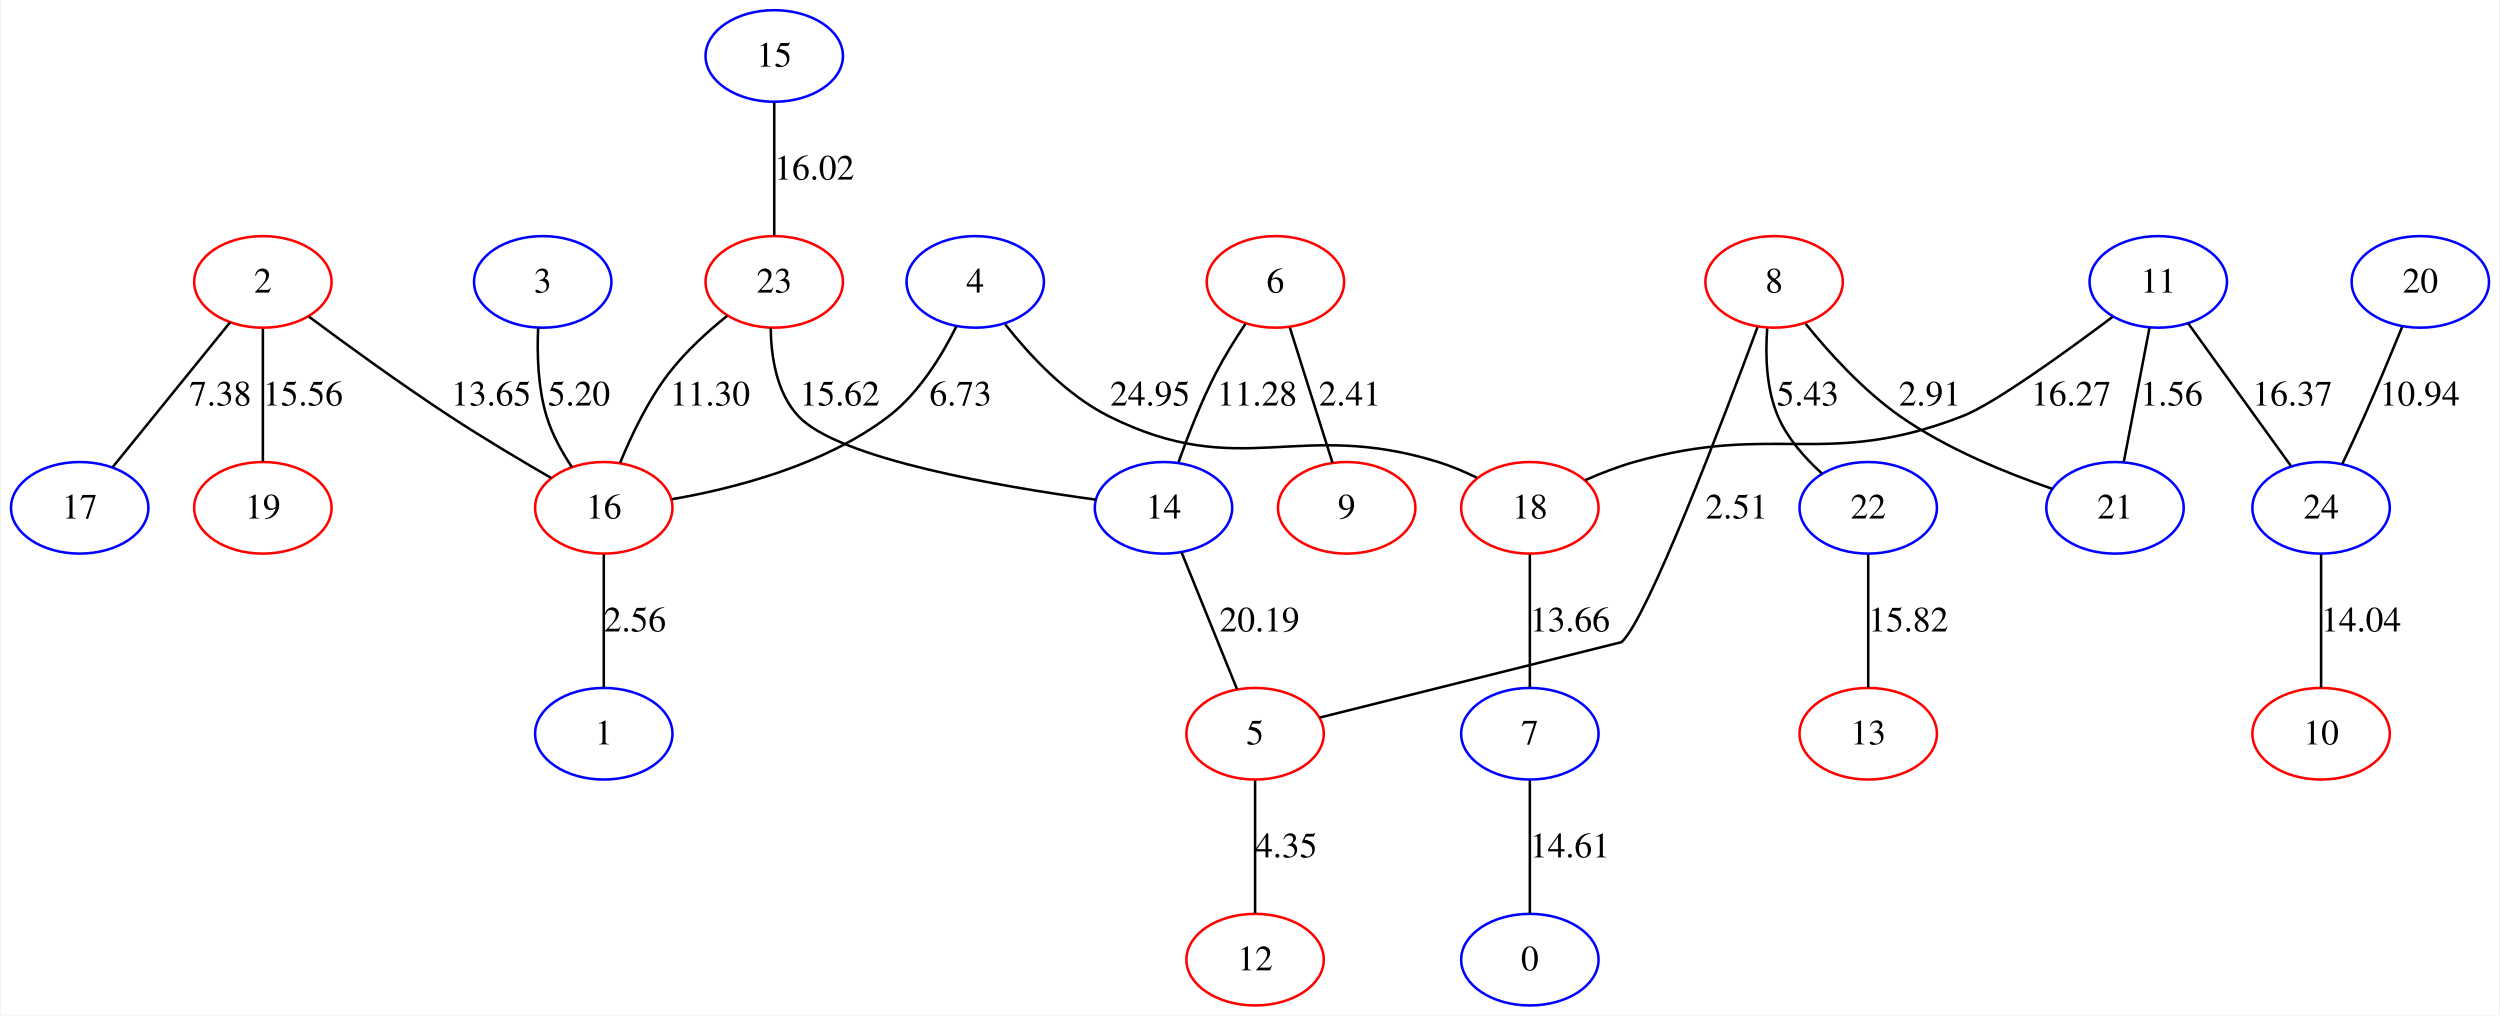
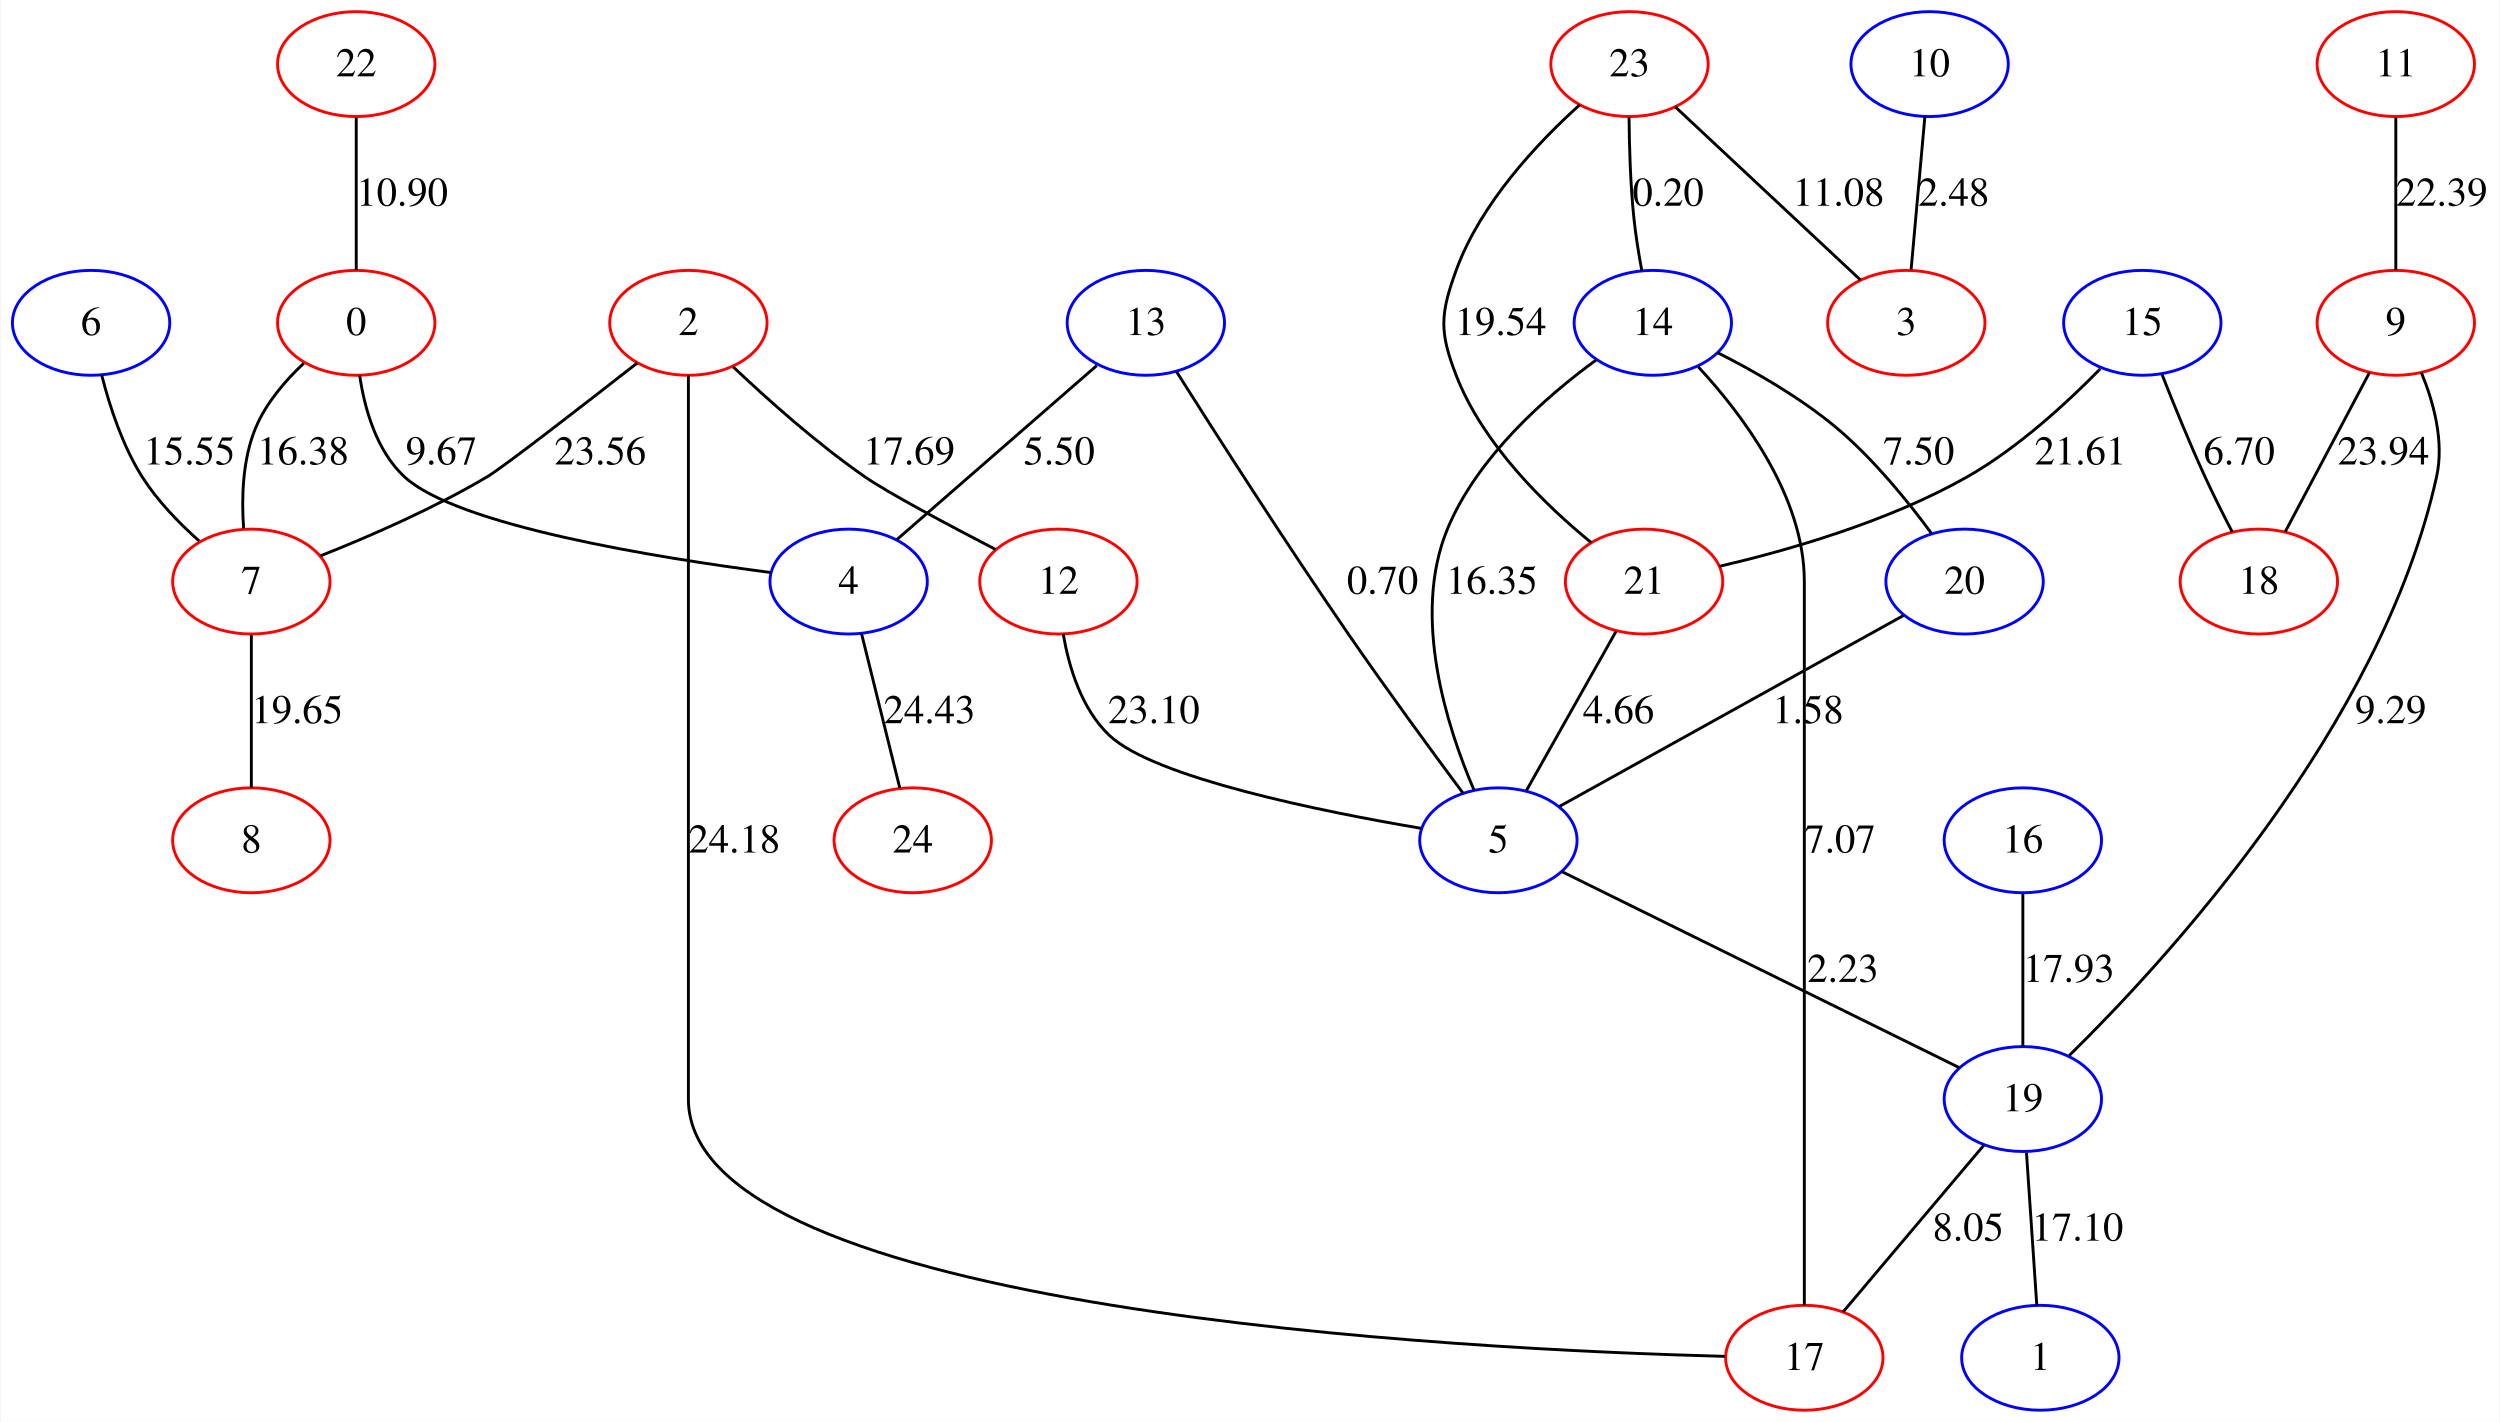
- <svg xmlns="http://www.w3.org/2000/svg" width="1920px" height="780px" viewBox="0.00 0.00 982.00 399.20">
-   <g id="graph0" class="graph" transform="scale(1.0 1.0) rotate(0) translate(4 395.2)">
-     <polygon fill="#ffffff" stroke="transparent" points="-4,4 -4,-395.2 978,-395.2 978,4 -4,4" />
+ <svg xmlns="http://www.w3.org/2000/svg" width="1920px" height="1092px" viewBox="0.00 0.00 857.50 488.00">
+   <g id="graph0" class="graph" transform="scale(1.0 1.0) rotate(0) translate(4 484)">
+     <polygon fill="#ffffff" stroke="transparent" points="-4,4 -4,-484 853.5,-484 853.5,4 -4,4" />
    <g id="node1" class="node">
-       <ellipse fill="none" stroke="#0000ff" cx="730" cy="-195.6" rx="27" ry="18" />
-       <text text-anchor="middle" x="730" y="-191.4" font-family="Times,serif" font-size="14.00" fill="#000000">22</text>
+       <ellipse fill="none" stroke="#ff0000" cx="118" cy="-462" rx="27" ry="18" />
+       <text text-anchor="middle" x="118" y="-457.8" font-family="Times,serif" font-size="14.00" fill="#000000">22</text>
    </g>
    <g id="node2" class="node">
-       <ellipse fill="none" stroke="#ff0000" cx="730" cy="-106.8" rx="27" ry="18" />
-       <text text-anchor="middle" x="730" y="-102.6" font-family="Times,serif" font-size="14.00" fill="#000000">13</text>
+       <ellipse fill="none" stroke="#ff0000" cx="118" cy="-373.2" rx="27" ry="18" />
+       <text text-anchor="middle" x="118" y="-369" font-family="Times,serif" font-size="14.00" fill="#000000">0</text>
    </g>
    <g id="edge1" class="edge">
-       <path fill="none" stroke="#000000" d="M730,-177.201C730,-161.859 730,-140.122 730,-124.872" />
-       <text text-anchor="middle" x="745.75" y="-147" font-family="Times,serif" font-size="14.00" fill="#000000">15.82</text>
+       <path fill="none" stroke="#000000" d="M118,-443.601C118,-428.259 118,-406.522 118,-391.272" />
+       <text text-anchor="middle" x="133.75" y="-413.4" font-family="Times,serif" font-size="14.00" fill="#000000">10.90</text>
    </g>
    <g id="node3" class="node">
-       <ellipse fill="none" stroke="#ff0000" cx="300" cy="-284.4" rx="27" ry="18" />
-       <text text-anchor="middle" x="300" y="-280.2" font-family="Times,serif" font-size="14.00" fill="#000000">23</text>
+       <ellipse fill="none" stroke="#ff0000" cx="82" cy="-284.4" rx="27" ry="18" />
+       <text text-anchor="middle" x="82" y="-280.2" font-family="Times,serif" font-size="14.00" fill="#000000">7</text>
+     </g>
+     <g id="edge2" class="edge">
+       <path fill="none" stroke="#000000" d="M99.994,-359.324C93.565,-353.292 87.042,-345.665 83.5,-337.2 78.969,-326.372 78.594,-313.171 79.352,-302.679" />
+       <text text-anchor="middle" x="99.75" y="-324.6" font-family="Times,serif" font-size="14.00" fill="#000000">16.38</text>
+     </g>
+     <g id="node5" class="node">
+       <ellipse fill="none" stroke="#0000ff" cx="287" cy="-284.4" rx="27" ry="18" />
+       <text text-anchor="middle" x="287" y="-280.2" font-family="Times,serif" font-size="14.00" fill="#000000">4</text>
+     </g>
+     <g id="edge3" class="edge">
+       <path fill="none" stroke="#000000" d="M119.177,-355.14C120.883,-343.647 124.942,-329.302 134.5,-320.4 152.565,-303.575 221.67,-292.512 260.361,-287.497" />
+       <text text-anchor="middle" x="147.25" y="-324.6" font-family="Times,serif" font-size="14.00" fill="#000000">9.67</text>
    </g>
    <g id="node4" class="node">
-       <ellipse fill="none" stroke="#ff0000" cx="233" cy="-195.6" rx="27" ry="18" />
-       <text text-anchor="middle" x="233" y="-191.4" font-family="Times,serif" font-size="14.00" fill="#000000">16</text>
-     </g>
-     <g id="edge2" class="edge">
-       <path fill="none" stroke="#000000" d="M281.541,-271.096C273.746,-264.835 264.991,-256.884 258.5,-248.4 250.335,-237.728 243.81,-224.024 239.406,-213.251" />
-       <text text-anchor="middle" x="274.75" y="-235.8" font-family="Times,serif" font-size="14.00" fill="#000000">11.30</text>
+       <ellipse fill="none" stroke="#ff0000" cx="82" cy="-195.6" rx="27" ry="18" />
+       <text text-anchor="middle" x="82" y="-191.4" font-family="Times,serif" font-size="14.00" fill="#000000">8</text>
+     </g>
+     <g id="edge4" class="edge">
+       <path fill="none" stroke="#000000" d="M82,-266.001C82,-250.659 82,-228.922 82,-213.672" />
+       <text text-anchor="middle" x="97.75" y="-235.8" font-family="Times,serif" font-size="14.00" fill="#000000">19.65</text>
    </g>
    <g id="node6" class="node">
-       <ellipse fill="none" stroke="#0000ff" cx="453" cy="-195.6" rx="27" ry="18" />
-       <text text-anchor="middle" x="453" y="-191.4" font-family="Times,serif" font-size="14.00" fill="#000000">14</text>
-     </g>
-     <g id="edge3" class="edge">
-       <path fill="none" stroke="#000000" d="M298.607,-266.321C298.743,-254.968 300.915,-240.787 309.5,-231.6 325.239,-214.756 389.457,-203.834 426.432,-198.811" />
-       <text text-anchor="middle" x="325.75" y="-235.8" font-family="Times,serif" font-size="14.00" fill="#000000">15.62</text>
-     </g>
-     <g id="node5" class="node">
-       <ellipse fill="none" stroke="#0000ff" cx="233" cy="-106.8" rx="27" ry="18" />
-       <text text-anchor="middle" x="233" y="-102.6" font-family="Times,serif" font-size="14.00" fill="#000000">1</text>
-     </g>
-     <g id="edge4" class="edge">
-       <path fill="none" stroke="#000000" d="M233,-177.201C233,-161.859 233,-140.122 233,-124.872" />
-       <text text-anchor="middle" x="245.25" y="-147" font-family="Times,serif" font-size="14.00" fill="#000000">2.56</text>
+       <ellipse fill="none" stroke="#ff0000" cx="309" cy="-195.6" rx="27" ry="18" />
+       <text text-anchor="middle" x="309" y="-191.4" font-family="Times,serif" font-size="14.00" fill="#000000">24</text>
+     </g>
+     <g id="edge5" class="edge">
+       <path fill="none" stroke="#000000" d="M291.452,-266.43C295.269,-251.024 300.74,-228.942 304.555,-213.543" />
+       <text text-anchor="middle" x="314.75" y="-235.8" font-family="Times,serif" font-size="14.00" fill="#000000">24.43</text>
    </g>
    <g id="node7" class="node">
-       <ellipse fill="none" stroke="#ff0000" cx="489" cy="-106.8" rx="27" ry="18" />
-       <text text-anchor="middle" x="489" y="-102.6" font-family="Times,serif" font-size="14.00" fill="#000000">5</text>
-     </g>
-     <g id="edge5" class="edge">
-       <path fill="none" stroke="#000000" d="M460.112,-178.056C466.424,-162.488 475.596,-139.864 481.902,-124.308" />
-       <text text-anchor="middle" x="490.75" y="-147" font-family="Times,serif" font-size="14.00" fill="#000000">20.19</text>
+       <ellipse fill="none" stroke="#ff0000" cx="555" cy="-462" rx="27" ry="18" />
+       <text text-anchor="middle" x="555" y="-457.8" font-family="Times,serif" font-size="14.00" fill="#000000">23</text>
    </g>
    <g id="node8" class="node">
-       <ellipse fill="none" stroke="#ff0000" cx="489" cy="-18" rx="27" ry="18" />
-       <text text-anchor="middle" x="489" y="-13.8" font-family="Times,serif" font-size="14.00" fill="#000000">12</text>
+       <ellipse fill="none" stroke="#ff0000" cx="560" cy="-284.4" rx="27" ry="18" />
+       <text text-anchor="middle" x="560" y="-280.2" font-family="Times,serif" font-size="14.00" fill="#000000">21</text>
    </g>
    <g id="edge6" class="edge">
-       <path fill="none" stroke="#000000" d="M489,-88.401C489,-73.059 489,-51.322 489,-36.072" />
-       <text text-anchor="middle" x="501.25" y="-58.2" font-family="Times,serif" font-size="14.00" fill="#000000">4.35</text>
+       <path fill="none" stroke="#000000" d="M537.94,-448.048C523.521,-435.062 503.911,-414.281 495.5,-391.2 490.022,-376.167 489.723,-370.12 495.5,-355.2 504.746,-331.321 526.209,-310.551 541.845,-297.79" />
+       <text text-anchor="middle" x="510.75" y="-369" font-family="Times,serif" font-size="14.00" fill="#000000">19.54</text>
+     </g>
+     <g id="node13" class="node">
+       <ellipse fill="none" stroke="#ff0000" cx="650" cy="-373.2" rx="27" ry="18" />
+       <text text-anchor="middle" x="650" y="-369" font-family="Times,serif" font-size="14.00" fill="#000000">3</text>
+     </g>
+     <g id="edge7" class="edge">
+       <path fill="none" stroke="#000000" d="M570.687,-447.337C588.289,-430.883 616.678,-404.347 634.289,-387.885" />
+       <text text-anchor="middle" x="626.75" y="-413.4" font-family="Times,serif" font-size="14.00" fill="#000000">11.08</text>
+     </g>
+     <g id="node14" class="node">
+       <ellipse fill="none" stroke="#0000ff" cx="563" cy="-373.2" rx="27" ry="18" />
+       <text text-anchor="middle" x="563" y="-369" font-family="Times,serif" font-size="14.00" fill="#000000">14</text>
+     </g>
+     <g id="edge8" class="edge">
+       <path fill="none" stroke="#000000" d="M554.844,-443.872C554.924,-433.663 555.306,-420.693 556.5,-409.2 557.117,-403.262 558.157,-396.831 559.227,-391.07" />
+       <text text-anchor="middle" x="568.25" y="-413.4" font-family="Times,serif" font-size="14.00" fill="#000000">0.20</text>
    </g>
    <g id="node9" class="node">
-       <ellipse fill="none" stroke="#0000ff" cx="908" cy="-195.6" rx="27" ry="18" />
-       <text text-anchor="middle" x="908" y="-191.4" font-family="Times,serif" font-size="14.00" fill="#000000">24</text>
+       <ellipse fill="none" stroke="#0000ff" cx="510" cy="-195.6" rx="27" ry="18" />
+       <text text-anchor="middle" x="510" y="-191.4" font-family="Times,serif" font-size="14.00" fill="#000000">5</text>
+     </g>
+     <g id="edge9" class="edge">
+       <path fill="none" stroke="#000000" d="M550.36,-267.279C541.506,-251.554 528.455,-228.377 519.611,-212.669" />
+       <text text-anchor="middle" x="551.25" y="-235.8" font-family="Times,serif" font-size="14.00" fill="#000000">4.66</text>
    </g>
    <g id="node10" class="node">
-       <ellipse fill="none" stroke="#ff0000" cx="908" cy="-106.8" rx="27" ry="18" />
-       <text text-anchor="middle" x="908" y="-102.6" font-family="Times,serif" font-size="14.00" fill="#000000">10</text>
-     </g>
-     <g id="edge7" class="edge">
-       <path fill="none" stroke="#000000" d="M908,-177.201C908,-161.859 908,-140.122 908,-124.872" />
-       <text text-anchor="middle" x="923.75" y="-147" font-family="Times,serif" font-size="14.00" fill="#000000">14.04</text>
+       <ellipse fill="none" stroke="#0000ff" cx="690" cy="-106.8" rx="27" ry="18" />
+       <text text-anchor="middle" x="690" y="-102.6" font-family="Times,serif" font-size="14.00" fill="#000000">19</text>
+     </g>
+     <g id="edge10" class="edge">
+       <path fill="none" stroke="#000000" d="M531.712,-184.889C566.309,-167.821 633.566,-134.641 668.211,-117.549" />
+       <text text-anchor="middle" x="628.25" y="-147" font-family="Times,serif" font-size="14.00" fill="#000000">2.23</text>
    </g>
    <g id="node11" class="node">
-       <ellipse fill="none" stroke="#0000ff" cx="844" cy="-284.4" rx="27" ry="18" />
-       <text text-anchor="middle" x="844" y="-280.2" font-family="Times,serif" font-size="14.00" fill="#000000">11</text>
-     </g>
-     <g id="edge10" class="edge">
-       <path fill="none" stroke="#000000" d="M855.739,-268.113C867.214,-252.19 884.595,-228.074 896.119,-212.085" />
-       <text text-anchor="middle" x="896.75" y="-235.8" font-family="Times,serif" font-size="14.00" fill="#000000">16.37</text>
+       <ellipse fill="none" stroke="#0000ff" cx="696" cy="-18" rx="27" ry="18" />
+       <text text-anchor="middle" x="696" y="-13.8" font-family="Times,serif" font-size="14.00" fill="#000000">1</text>
+     </g>
+     <g id="edge11" class="edge">
+       <path fill="none" stroke="#000000" d="M691.243,-88.401C692.28,-73.059 693.749,-51.322 694.779,-36.072" />
+       <text text-anchor="middle" x="708.75" y="-58.2" font-family="Times,serif" font-size="14.00" fill="#000000">17.10</text>
    </g>
    <g id="node12" class="node">
-       <ellipse fill="none" stroke="#ff0000" cx="597" cy="-195.6" rx="27" ry="18" />
-       <text text-anchor="middle" x="597" y="-191.4" font-family="Times,serif" font-size="14.00" fill="#000000">18</text>
-     </g>
-     <g id="edge8" class="edge">
-       <path fill="none" stroke="#000000" d="M826.115,-270.705C807.508,-256.722 779.393,-236.405 767,-231.6 713.026,-210.674 693.695,-229.384 638,-213.6 631.568,-211.777 624.83,-209.148 618.718,-206.459" />
-       <text text-anchor="middle" x="809.75" y="-235.8" font-family="Times,serif" font-size="14.00" fill="#000000">16.27</text>
+       <ellipse fill="none" stroke="#ff0000" cx="615" cy="-18" rx="27" ry="18" />
+       <text text-anchor="middle" x="615" y="-13.8" font-family="Times,serif" font-size="14.00" fill="#000000">17</text>
+     </g>
+     <g id="edge12" class="edge">
+       <path fill="none" stroke="#000000" d="M676.591,-90.924C662.94,-74.761 641.902,-49.852 628.292,-33.738" />
+       <text text-anchor="middle" x="671.25" y="-58.2" font-family="Times,serif" font-size="14.00" fill="#000000">8.05</text>
+     </g>
+     <g id="edge14" class="edge">
+       <path fill="none" stroke="#000000" d="M543.53,-360.439C526.443,-347.964 502.763,-327.251 492.5,-302.4 480.164,-272.53 492.305,-234.587 501.6,-212.902" />
+       <text text-anchor="middle" x="507.75" y="-280.2" font-family="Times,serif" font-size="14.00" fill="#000000">16.35</text>
+     </g>
+     <g id="edge15" class="edge">
+       <path fill="none" stroke="#000000" d="M578.602,-358.087C593.919,-341.558 615,-313.521 615,-284.4 615,-284.4 615,-284.4 615,-106.8 615,-82.287 615,-53.969 615,-36.028" />
+       <text text-anchor="middle" x="627.25" y="-191.4" font-family="Times,serif" font-size="14.00" fill="#000000">7.07</text>
    </g>
    <g id="node15" class="node">
-       <ellipse fill="none" stroke="#0000ff" cx="827" cy="-195.6" rx="27" ry="18" />
-       <text text-anchor="middle" x="827" y="-191.4" font-family="Times,serif" font-size="14.00" fill="#000000">21</text>
-     </g>
-     <g id="edge9" class="edge">
-       <path fill="none" stroke="#000000" d="M840.56,-266.43C837.61,-251.024 833.383,-228.942 830.435,-213.543" />
-       <text text-anchor="middle" x="849.25" y="-235.8" font-family="Times,serif" font-size="14.00" fill="#000000">1.56</text>
-     </g>
-     <g id="node13" class="node">
-       <ellipse fill="none" stroke="#0000ff" cx="597" cy="-106.8" rx="27" ry="18" />
-       <text text-anchor="middle" x="597" y="-102.6" font-family="Times,serif" font-size="14.00" fill="#000000">7</text>
-     </g>
-     <g id="edge11" class="edge">
-       <path fill="none" stroke="#000000" d="M597,-177.201C597,-161.859 597,-140.122 597,-124.872" />
-       <text text-anchor="middle" x="612.75" y="-147" font-family="Times,serif" font-size="14.00" fill="#000000">13.66</text>
-     </g>
-     <g id="node14" class="node">
-       <ellipse fill="none" stroke="#0000ff" cx="597" cy="-18" rx="27" ry="18" />
-       <text text-anchor="middle" x="597" y="-13.8" font-family="Times,serif" font-size="14.00" fill="#000000">0</text>
-     </g>
-     <g id="edge12" class="edge">
-       <path fill="none" stroke="#000000" d="M597,-88.401C597,-73.059 597,-51.322 597,-36.072" />
-       <text text-anchor="middle" x="612.75" y="-58.2" font-family="Times,serif" font-size="14.00" fill="#000000">14.61</text>
+       <ellipse fill="none" stroke="#0000ff" cx="670" cy="-284.4" rx="27" ry="18" />
+       <text text-anchor="middle" x="670" y="-280.2" font-family="Times,serif" font-size="14.00" fill="#000000">20</text>
+     </g>
+     <g id="edge13" class="edge">
+       <path fill="none" stroke="#000000" d="M585.232,-362.969C597.892,-356.558 613.642,-347.558 626,-337.2 638.62,-326.622 650.42,-312.106 658.617,-300.97" />
+       <text text-anchor="middle" x="654.25" y="-324.6" font-family="Times,serif" font-size="14.00" fill="#000000">7.50</text>
+     </g>
+     <g id="edge16" class="edge">
+       <path fill="none" stroke="#000000" d="M649.083,-272.791C618.419,-255.773 561.589,-224.232 530.922,-207.212" />
+       <text text-anchor="middle" x="616.25" y="-235.8" font-family="Times,serif" font-size="14.00" fill="#000000">1.58</text>
    </g>
    <g id="node16" class="node">
-       <ellipse fill="none" stroke="#0000ff" cx="300" cy="-373.2" rx="27" ry="18" />
-       <text text-anchor="middle" x="300" y="-369" font-family="Times,serif" font-size="14.00" fill="#000000">15</text>
-     </g>
-     <g id="edge13" class="edge">
-       <path fill="none" stroke="#000000" d="M300,-354.801C300,-339.459 300,-317.722 300,-302.472" />
-       <text text-anchor="middle" x="315.75" y="-324.6" font-family="Times,serif" font-size="14.00" fill="#000000">16.02</text>
+       <ellipse fill="none" stroke="#0000ff" cx="658" cy="-462" rx="27" ry="18" />
+       <text text-anchor="middle" x="658" y="-457.8" font-family="Times,serif" font-size="14.00" fill="#000000">10</text>
+     </g>
+     <g id="edge17" class="edge">
+       <path fill="none" stroke="#000000" d="M656.381,-444.03C655.002,-428.725 653.03,-406.832 651.644,-391.448" />
+       <text text-anchor="middle" x="666.25" y="-413.4" font-family="Times,serif" font-size="14.00" fill="#000000">2.48</text>
    </g>
    <g id="node17" class="node">
-       <ellipse fill="none" stroke="#0000ff" cx="27" cy="-195.6" rx="27" ry="18" />
-       <text text-anchor="middle" x="27" y="-191.4" font-family="Times,serif" font-size="14.00" fill="#000000">17</text>
+       <ellipse fill="none" stroke="#ff0000" cx="818" cy="-462" rx="27" ry="18" />
+       <text text-anchor="middle" x="818" y="-457.8" font-family="Times,serif" font-size="14.00" fill="#000000">11</text>
    </g>
    <g id="node18" class="node">
-       <ellipse fill="none" stroke="#ff0000" cx="99" cy="-195.6" rx="27" ry="18" />
-       <text text-anchor="middle" x="99" y="-191.4" font-family="Times,serif" font-size="14.00" fill="#000000">19</text>
+       <ellipse fill="none" stroke="#ff0000" cx="818" cy="-373.2" rx="27" ry="18" />
+       <text text-anchor="middle" x="818" y="-369" font-family="Times,serif" font-size="14.00" fill="#000000">9</text>
+     </g>
+     <g id="edge18" class="edge">
+       <path fill="none" stroke="#000000" d="M818,-443.601C818,-428.259 818,-406.522 818,-391.272" />
+       <text text-anchor="middle" x="833.75" y="-413.4" font-family="Times,serif" font-size="14.00" fill="#000000">22.39</text>
+     </g>
+     <g id="edge20" class="edge">
+       <path fill="none" stroke="#000000" d="M826.763,-356.169C831,-345.868 834.652,-332.44 832,-320.4 813.083,-234.512 738.838,-154.014 705.893,-121.709" />
+       <text text-anchor="middle" x="816.25" y="-235.8" font-family="Times,serif" font-size="14.00" fill="#000000">9.29</text>
    </g>
    <g id="node19" class="node">
-       <ellipse fill="none" stroke="#ff0000" cx="99" cy="-284.4" rx="27" ry="18" />
-       <text text-anchor="middle" x="99" y="-280.2" font-family="Times,serif" font-size="14.00" fill="#000000">2</text>
-     </g>
-     <g id="edge14" class="edge">
-       <path fill="none" stroke="#000000" d="M117.12,-270.717C131.812,-259.786 153.179,-244.255 172.5,-231.6 185.485,-223.095 200.476,-214.169 212.287,-207.332" />
-       <text text-anchor="middle" x="188.75" y="-235.8" font-family="Times,serif" font-size="14.00" fill="#000000">13.65</text>
-     </g>
-     <g id="edge15" class="edge">
-       <path fill="none" stroke="#000000" d="M86.128,-268.524C73.103,-252.461 53.075,-227.759 40.004,-211.638" />
-       <text text-anchor="middle" x="82.25" y="-235.8" font-family="Times,serif" font-size="14.00" fill="#000000">7.38</text>
-     </g>
-     <g id="edge16" class="edge">
-       <path fill="none" stroke="#000000" d="M99,-266.001C99,-250.659 99,-228.922 99,-213.672" />
-       <text text-anchor="middle" x="114.75" y="-235.8" font-family="Times,serif" font-size="14.00" fill="#000000">15.56</text>
+       <ellipse fill="none" stroke="#ff0000" cx="771" cy="-284.4" rx="27" ry="18" />
+       <text text-anchor="middle" x="771" y="-280.2" font-family="Times,serif" font-size="14.00" fill="#000000">18</text>
+     </g>
+     <g id="edge19" class="edge">
+       <path fill="none" stroke="#000000" d="M808.938,-356.079C800.615,-340.354 788.348,-317.177 780.034,-301.469" />
+       <text text-anchor="middle" x="813.75" y="-324.6" font-family="Times,serif" font-size="14.00" fill="#000000">23.94</text>
    </g>
    <g id="node20" class="node">
-       <ellipse fill="none" stroke="#0000ff" cx="209" cy="-284.4" rx="27" ry="18" />
-       <text text-anchor="middle" x="209" y="-280.2" font-family="Times,serif" font-size="14.00" fill="#000000">3</text>
-     </g>
-     <g id="edge17" class="edge">
-       <path fill="none" stroke="#000000" d="M207.203,-266.427C206.729,-256.036 207.104,-242.836 210.5,-231.6 212.632,-224.545 216.532,-217.508 220.493,-211.553" />
-       <text text-anchor="middle" x="223.25" y="-235.8" font-family="Times,serif" font-size="14.00" fill="#000000">5.20</text>
+       <ellipse fill="none" stroke="#ff0000" cx="359" cy="-284.4" rx="27" ry="18" />
+       <text text-anchor="middle" x="359" y="-280.2" font-family="Times,serif" font-size="14.00" fill="#000000">12</text>
+     </g>
+     <g id="edge21" class="edge">
+       <path fill="none" stroke="#000000" d="M360.638,-266.418C362.612,-254.958 366.954,-240.62 376.5,-231.6 391.854,-217.092 449.196,-205.517 483.535,-199.699" />
+       <text text-anchor="middle" x="391.75" y="-235.8" font-family="Times,serif" font-size="14.00" fill="#000000">23.10</text>
    </g>
    <g id="node21" class="node">
-       <ellipse fill="none" stroke="#0000ff" cx="379" cy="-284.4" rx="27" ry="18" />
-       <text text-anchor="middle" x="379" y="-280.2" font-family="Times,serif" font-size="14.00" fill="#000000">4</text>
-     </g>
-     <g id="edge18" class="edge">
-       <path fill="none" stroke="#000000" d="M371.594,-266.928C365.881,-255.391 356.933,-240.763 345,-231.6 319.891,-212.319 284.129,-203.189 259.819,-198.986" />
-       <text text-anchor="middle" x="373.25" y="-235.8" font-family="Times,serif" font-size="14.00" fill="#000000">6.73</text>
-     </g>
-     <g id="edge19" class="edge">
-       <path fill="none" stroke="#000000" d="M390.791,-267.7C400.317,-255.584 414.847,-239.917 431.5,-231.6 483.486,-205.637 505.502,-230.821 561,-213.6 566.072,-212.026 571.306,-209.8 576.157,-207.448" />
-       <text text-anchor="middle" x="447.75" y="-235.8" font-family="Times,serif" font-size="14.00" fill="#000000">24.95</text>
+       <ellipse fill="none" stroke="#0000ff" cx="389" cy="-373.2" rx="27" ry="18" />
+       <text text-anchor="middle" x="389" y="-369" font-family="Times,serif" font-size="14.00" fill="#000000">13</text>
+     </g>
+     <g id="edge22" class="edge">
+       <path fill="none" stroke="#000000" d="M372.157,-358.536C353.145,-341.985 322.412,-315.229 303.53,-298.791" />
+       <text text-anchor="middle" x="359.25" y="-324.6" font-family="Times,serif" font-size="14.00" fill="#000000">5.50</text>
+     </g>
+     <g id="edge23" class="edge">
+       <path fill="none" stroke="#000000" d="M399.569,-356.373C412.968,-335.179 436.925,-297.742 458.5,-266.4 471.6,-247.37 487.3,-225.978 497.893,-211.738" />
+       <text text-anchor="middle" x="470.25" y="-280.2" font-family="Times,serif" font-size="14.00" fill="#000000">0.70</text>
    </g>
    <g id="node22" class="node">
-       <ellipse fill="none" stroke="#ff0000" cx="497" cy="-284.4" rx="27" ry="18" />
-       <text text-anchor="middle" x="497" y="-280.2" font-family="Times,serif" font-size="14.00" fill="#000000">6</text>
-     </g>
-     <g id="edge20" class="edge">
-       <path fill="none" stroke="#000000" d="M485.254,-267.985C481.241,-261.985 476.909,-255.04 473.5,-248.4 467.751,-237.203 462.626,-224.003 458.938,-213.602" />
-       <text text-anchor="middle" x="489.75" y="-235.8" font-family="Times,serif" font-size="14.00" fill="#000000">11.28</text>
+       <ellipse fill="none" stroke="#0000ff" cx="731" cy="-373.2" rx="27" ry="18" />
+       <text text-anchor="middle" x="731" y="-369" font-family="Times,serif" font-size="14.00" fill="#000000">15</text>
+     </g>
+     <g id="edge24" class="edge">
+       <path fill="none" stroke="#000000" d="M716.566,-357.402C705.177,-345.757 688.363,-330.287 671,-320.4 643.889,-304.962 609.227,-295.07 585.91,-289.639" />
+       <text text-anchor="middle" x="709.75" y="-324.6" font-family="Times,serif" font-size="14.00" fill="#000000">21.61</text>
+     </g>
+     <g id="edge25" class="edge">
+       <path fill="none" stroke="#000000" d="M737.783,-355.434C741.836,-345.112 747.211,-331.912 752.5,-320.4 755.375,-314.142 758.76,-307.4 761.843,-301.461" />
+       <text text-anchor="middle" x="764.25" y="-324.6" font-family="Times,serif" font-size="14.00" fill="#000000">6.70</text>
    </g>
    <g id="node23" class="node">
-       <ellipse fill="none" stroke="#ff0000" cx="525" cy="-195.6" rx="27" ry="18" />
-       <text text-anchor="middle" x="525" y="-191.4" font-family="Times,serif" font-size="14.00" fill="#000000">9</text>
-     </g>
-     <g id="edge21" class="edge">
-       <path fill="none" stroke="#000000" d="M502.666,-266.43C507.556,-250.922 514.578,-228.651 519.438,-213.24" />
-       <text text-anchor="middle" x="526.25" y="-235.8" font-family="Times,serif" font-size="14.00" fill="#000000">2.41</text>
+       <ellipse fill="none" stroke="#0000ff" cx="690" cy="-195.6" rx="27" ry="18" />
+       <text text-anchor="middle" x="690" y="-191.4" font-family="Times,serif" font-size="14.00" fill="#000000">16</text>
+     </g>
+     <g id="edge26" class="edge">
+       <path fill="none" stroke="#000000" d="M690,-177.201C690,-161.859 690,-140.122 690,-124.872" />
+       <text text-anchor="middle" x="705.75" y="-147" font-family="Times,serif" font-size="14.00" fill="#000000">17.93</text>
    </g>
    <g id="node24" class="node">
-       <ellipse fill="none" stroke="#ff0000" cx="693" cy="-284.4" rx="27" ry="18" />
-       <text text-anchor="middle" x="693" y="-280.2" font-family="Times,serif" font-size="14.00" fill="#000000">8</text>
-     </g>
-     <g id="edge23" class="edge">
-       <path fill="none" stroke="#000000" d="M690.294,-266.097C689.517,-255.596 689.892,-242.396 694.5,-231.6 698.221,-222.881 705.121,-215.112 711.855,-209.042" />
-       <text text-anchor="middle" x="706.25" y="-235.8" font-family="Times,serif" font-size="14.00" fill="#000000">5.43</text>
-     </g>
-     <g id="edge22" class="edge">
-       <path fill="none" stroke="#000000" d="M686.501,-266.665C673.137,-230.592 642.993,-151.346 633,-142.8 633,-142.8 555.752,-123.488 514.413,-113.153" />
-       <text text-anchor="middle" x="678.25" y="-191.4" font-family="Times,serif" font-size="14.00" fill="#000000">2.51</text>
-     </g>
-     <g id="edge24" class="edge">
-       <path fill="none" stroke="#000000" d="M705.4,-267.911C714.631,-256.526 728.083,-241.68 742.5,-231.6 760.926,-218.716 784.689,-209.104 802.32,-203.067" />
-       <text text-anchor="middle" x="754.25" y="-235.8" font-family="Times,serif" font-size="14.00" fill="#000000">2.91</text>
+       <ellipse fill="none" stroke="#ff0000" cx="232" cy="-373.2" rx="27" ry="18" />
+       <text text-anchor="middle" x="232" y="-369" font-family="Times,serif" font-size="14.00" fill="#000000">2</text>
+     </g>
+     <g id="edge29" class="edge">
+       <path fill="none" stroke="#000000" d="M214.408,-359.396C195.797,-344.848 168.383,-323.595 163,-320.4 144.606,-309.481 122.307,-299.806 105.766,-293.243" />
+       <text text-anchor="middle" x="201.75" y="-324.6" font-family="Times,serif" font-size="14.00" fill="#000000">23.56</text>
+     </g>
+     <g id="edge28" class="edge">
+       <path fill="none" stroke="#000000" d="M232,-355.172C232,-337.231 232,-308.913 232,-284.4 232,-284.4 232,-284.4 232,-106.8 232,-33.68 500.263,-20.753 587.763,-18.481" />
+       <text text-anchor="middle" x="247.75" y="-191.4" font-family="Times,serif" font-size="14.00" fill="#000000">24.18</text>
+     </g>
+     <g id="edge27" class="edge">
+       <path fill="none" stroke="#000000" d="M247.385,-358.065C259.166,-346.912 276.124,-331.769 292.5,-320.4 300.426,-314.897 321.177,-303.844 337.41,-295.429" />
+       <text text-anchor="middle" x="307.75" y="-324.6" font-family="Times,serif" font-size="14.00" fill="#000000">17.69</text>
    </g>
    <g id="node25" class="node">
-       <ellipse fill="none" stroke="#0000ff" cx="947" cy="-284.4" rx="27" ry="18" />
-       <text text-anchor="middle" x="947" y="-280.2" font-family="Times,serif" font-size="14.00" fill="#000000">20</text>
-     </g>
-     <g id="edge25" class="edge">
-       <path fill="none" stroke="#000000" d="M939.87,-266.713C935.66,-256.417 930.16,-243.217 925,-231.6 922.25,-225.41 919.115,-218.683 916.292,-212.738" />
-       <text text-anchor="middle" x="946.75" y="-235.8" font-family="Times,serif" font-size="14.00" fill="#000000">10.94</text>
+       <ellipse fill="none" stroke="#0000ff" cx="27" cy="-373.2" rx="27" ry="18" />
+       <text text-anchor="middle" x="27" y="-369" font-family="Times,serif" font-size="14.00" fill="#000000">6</text>
+     </g>
+     <g id="edge30" class="edge">
+       <path fill="none" stroke="#000000" d="M30.676,-355.135C33.392,-344.467 37.8,-331.017 44.5,-320.4 49.702,-312.157 57.188,-304.462 64.107,-298.319" />
+       <text text-anchor="middle" x="60.75" y="-324.6" font-family="Times,serif" font-size="14.00" fill="#000000">15.55</text>
    </g>
  </g>
</svg>
